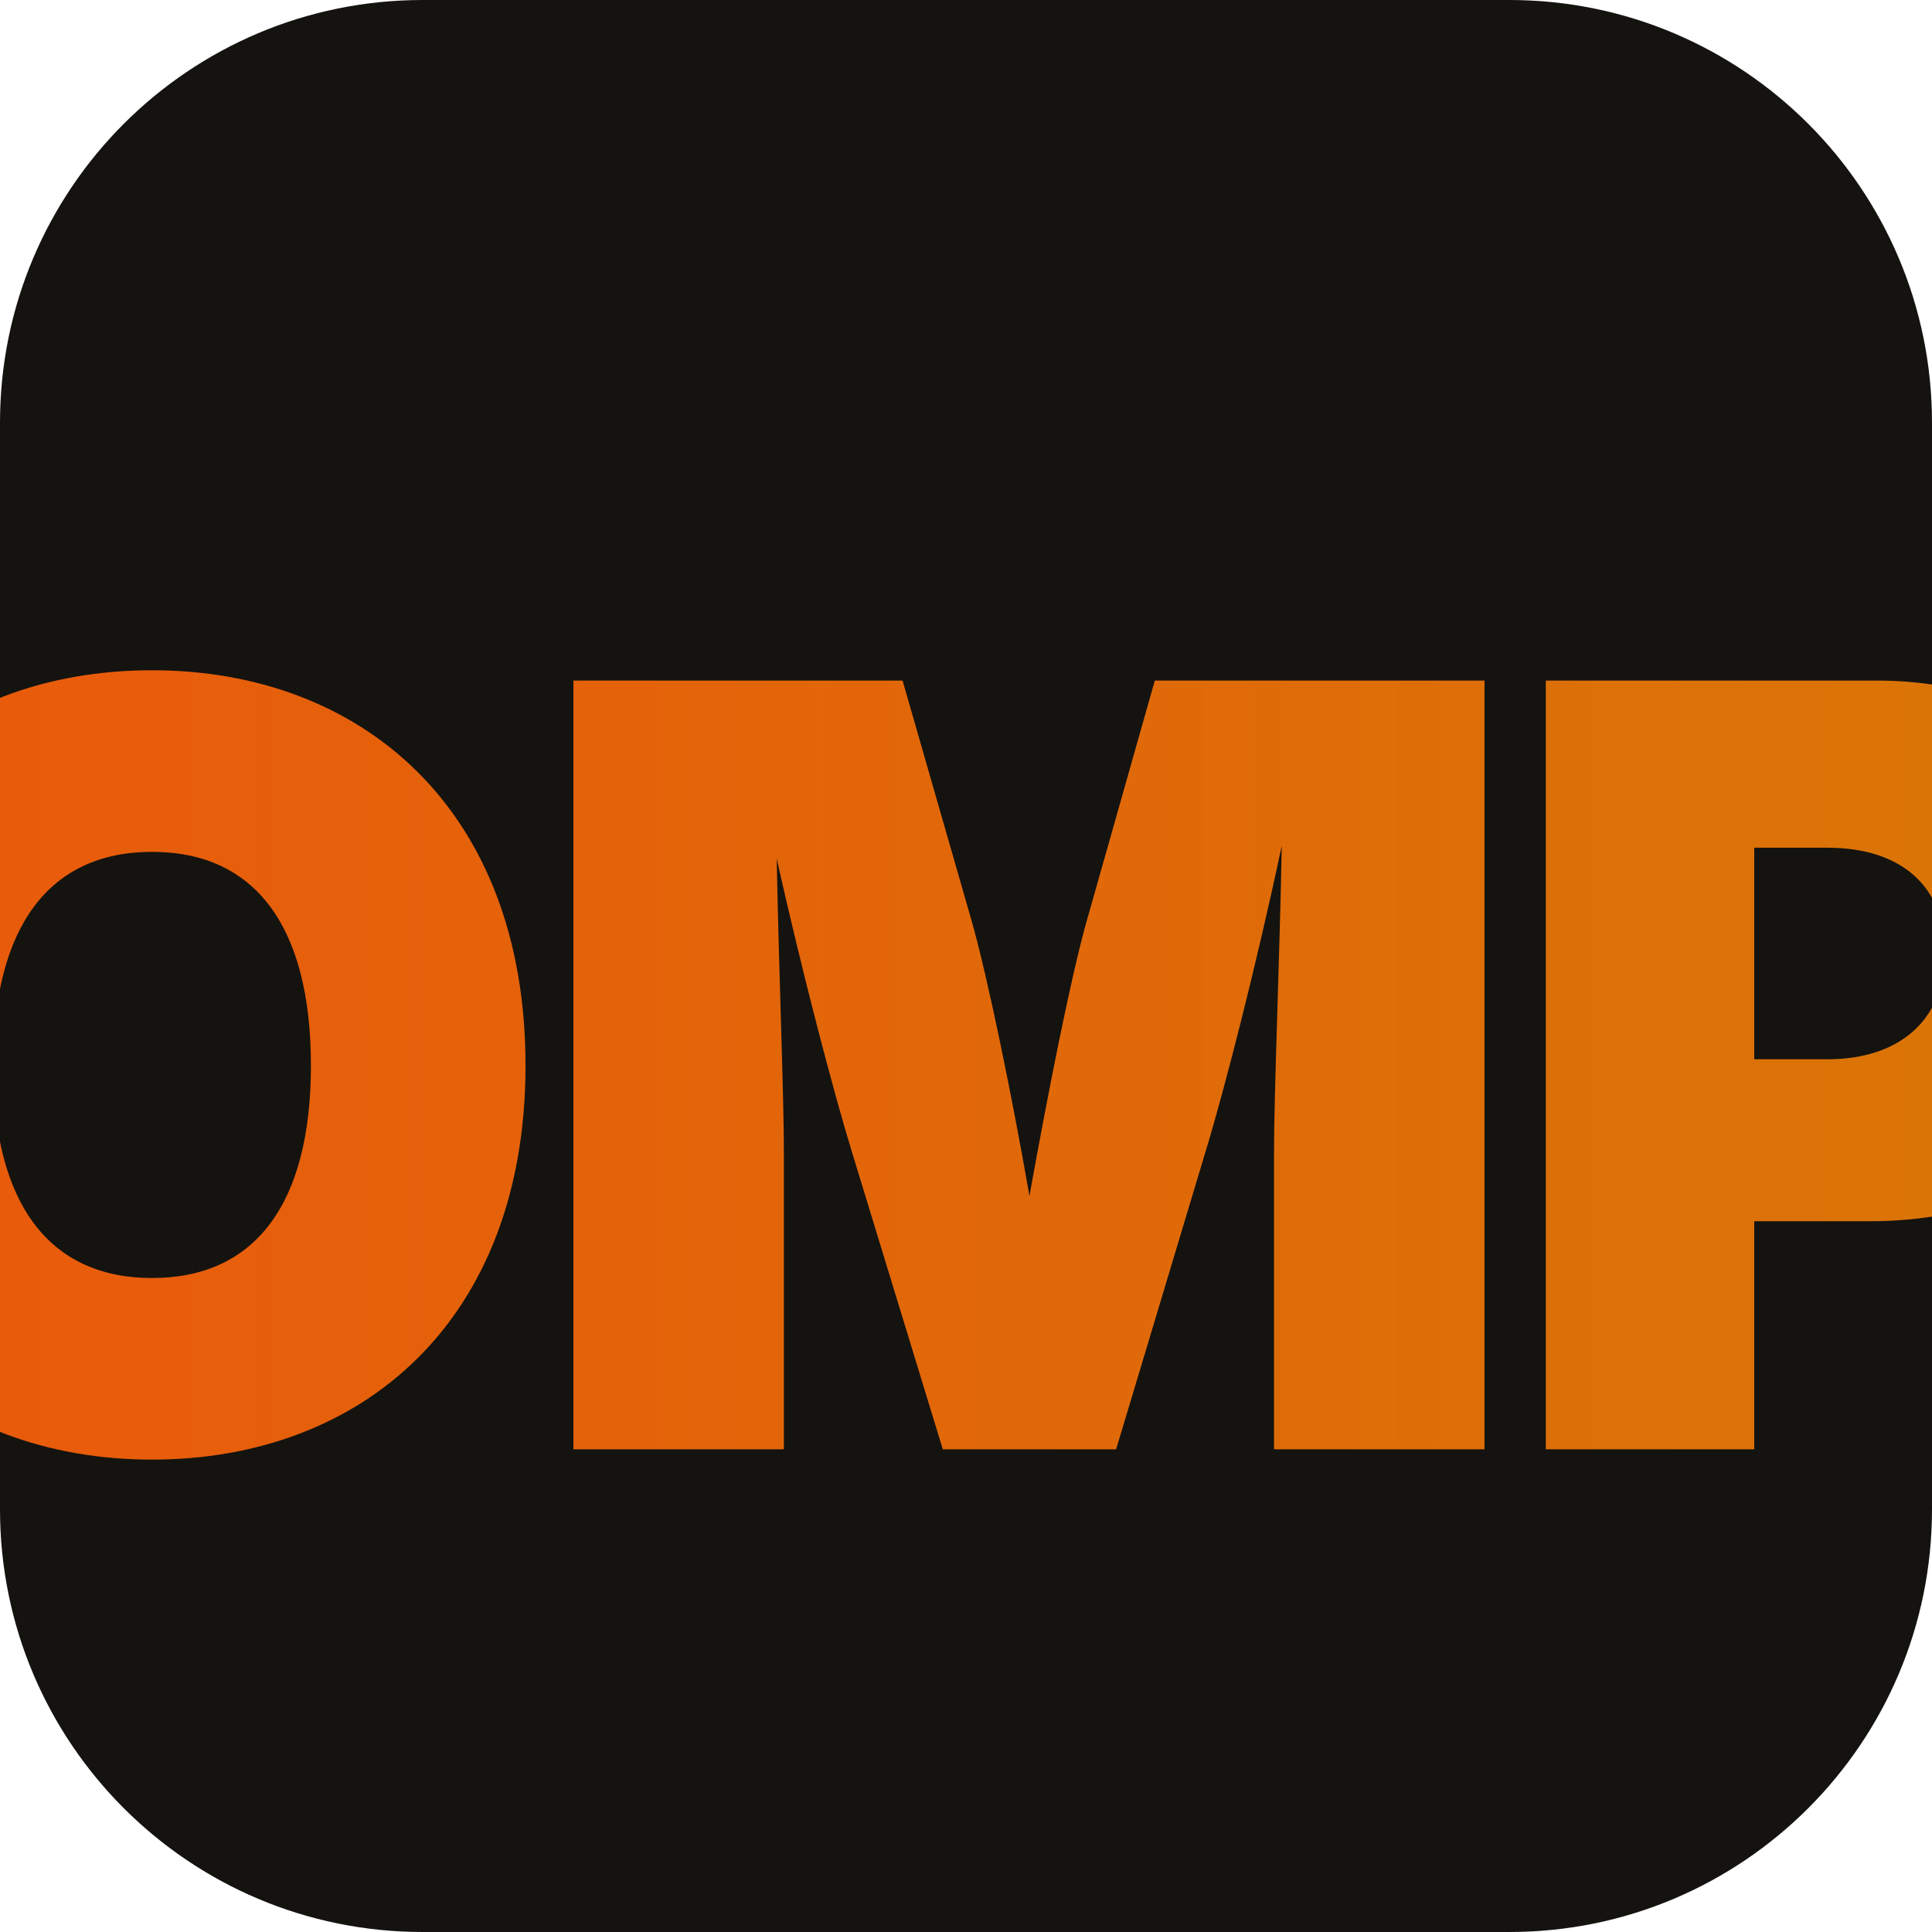
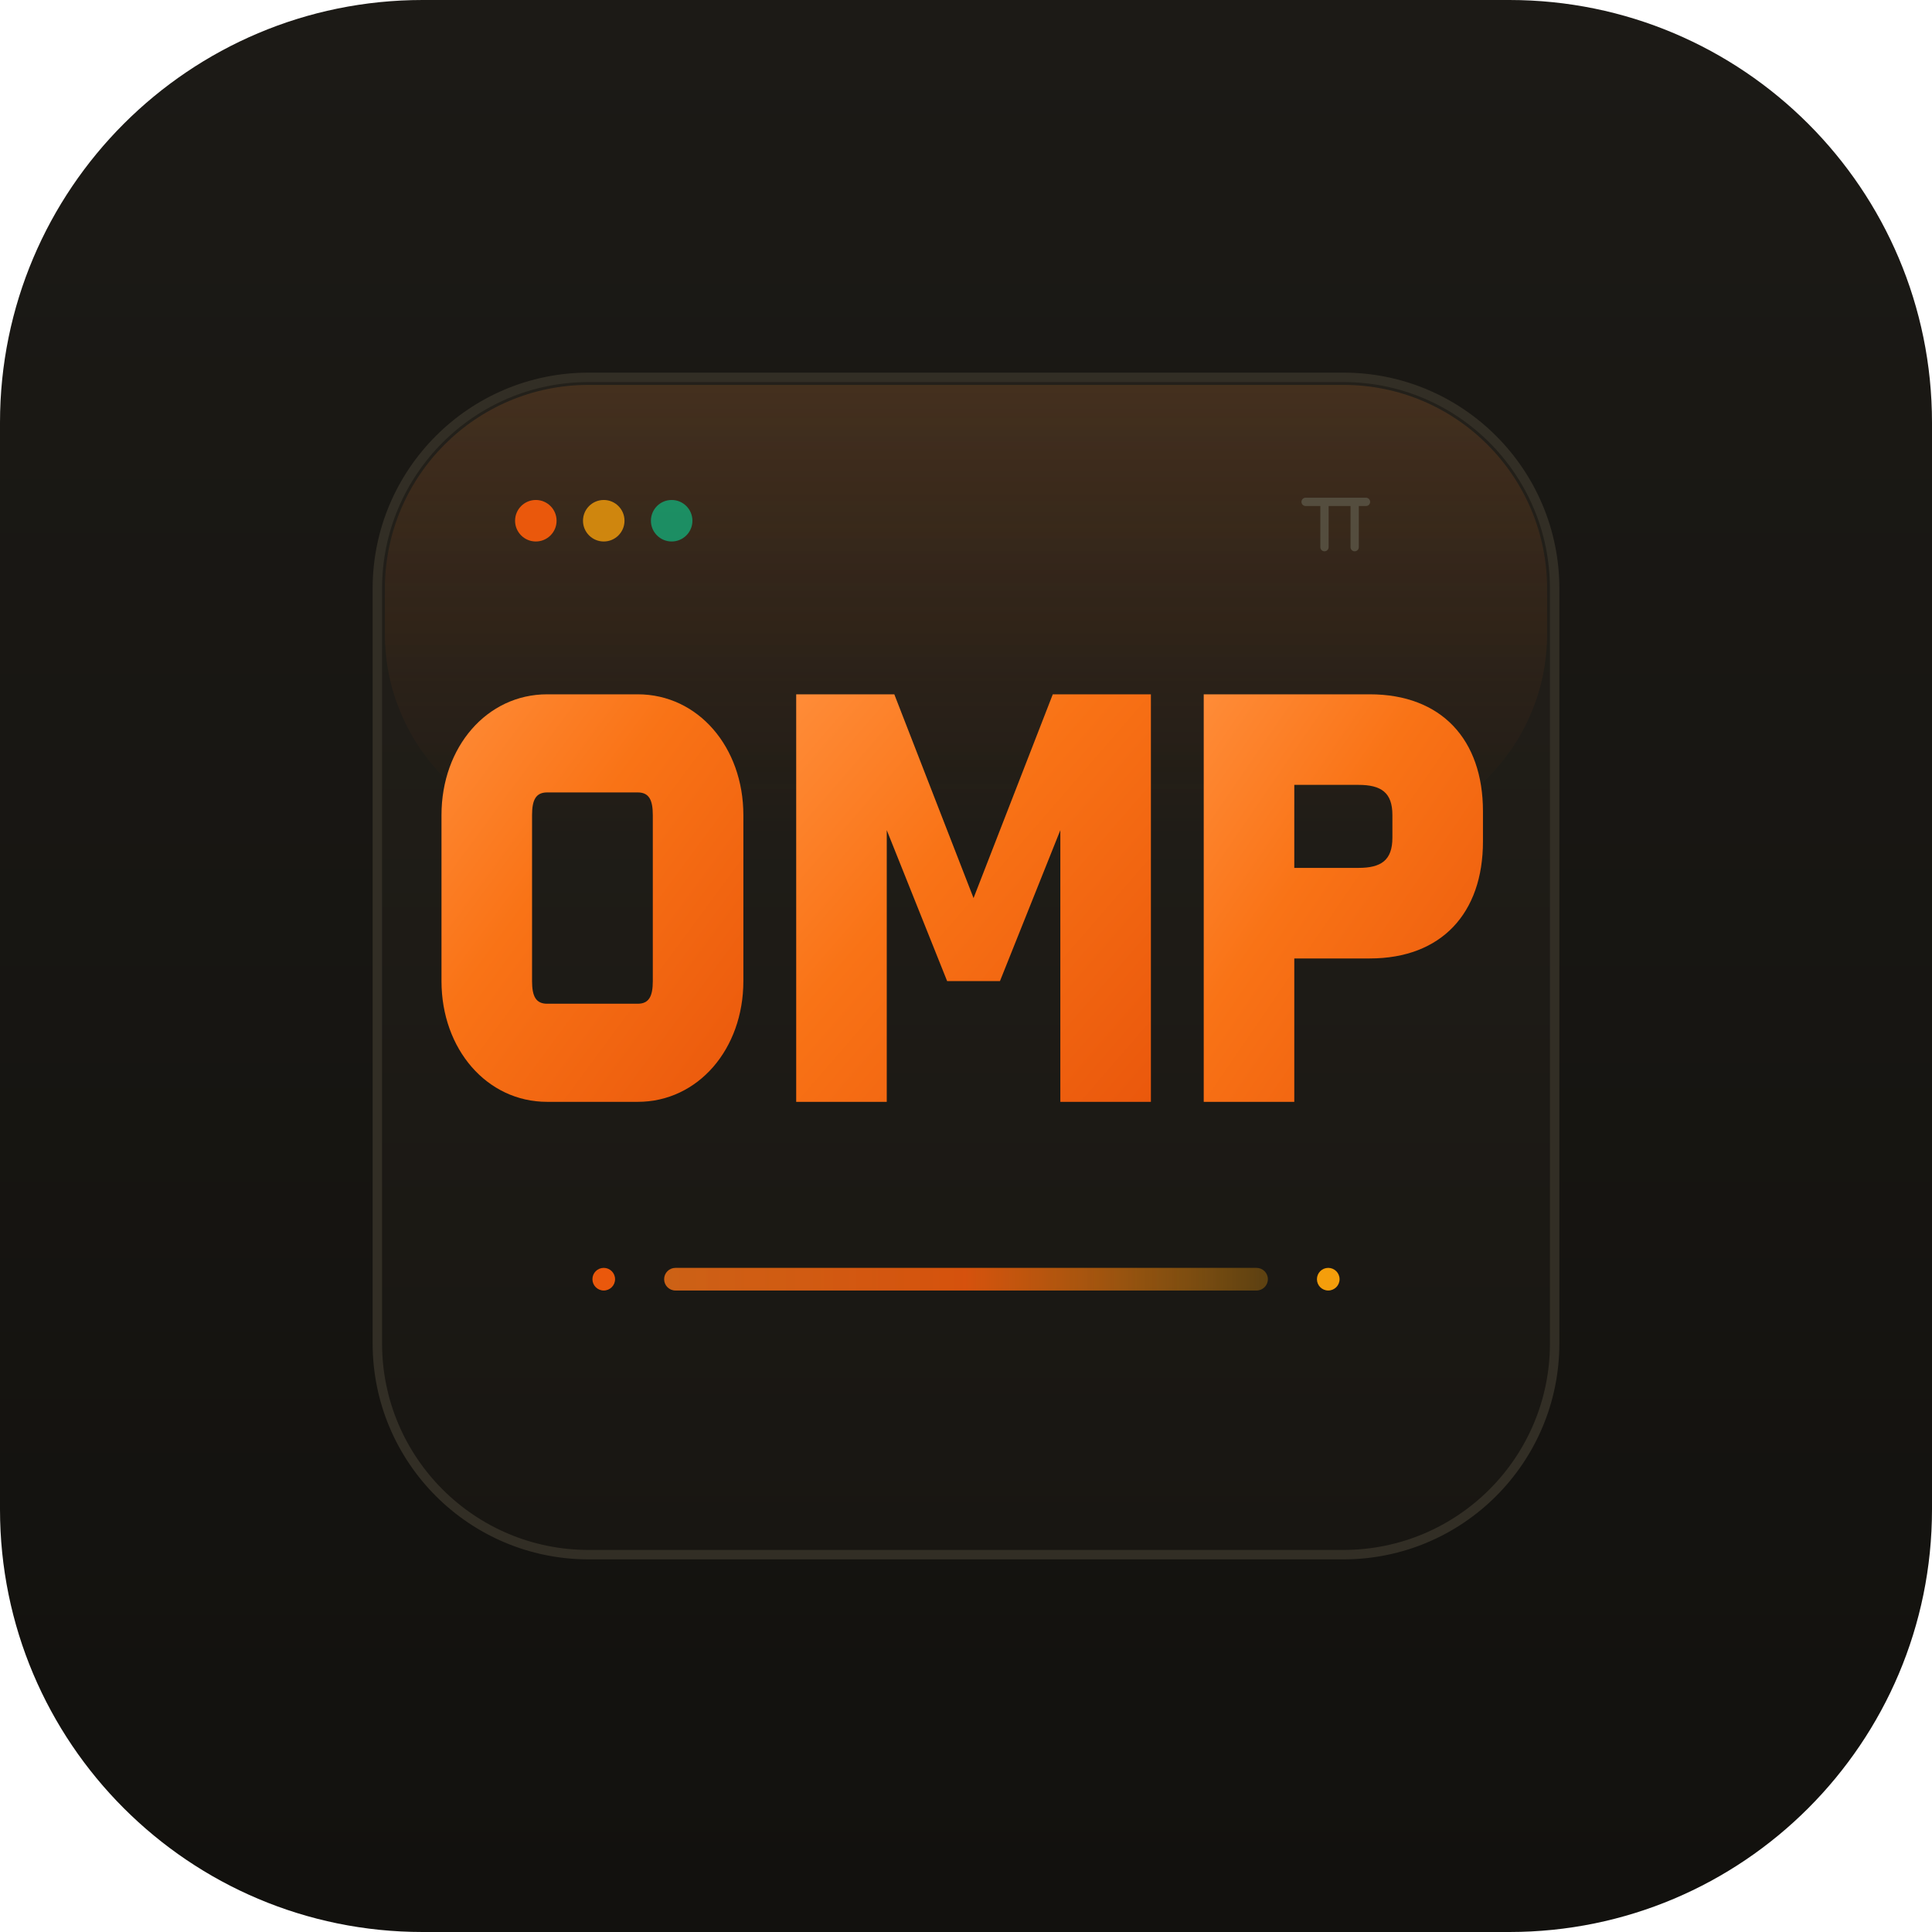
- <svg xmlns="http://www.w3.org/2000/svg" viewBox="0 0 512 512">
-   <rect width="512" height="512" rx="112" fill="#141310" />
+ <svg xmlns="http://www.w3.org/2000/svg" viewBox="0 0 512 512" width="512" height="512">
  <defs>
-     <linearGradient id="grad" x1="0%" y1="0%" x2="100%" y2="0%">
-       <stop offset="0%" stop-color="#ea580c" />
-       <stop offset="100%" stop-color="#d97706" />
+     <linearGradient id="ompGrad" x1="0%" y1="0%" x2="100%" y2="100%">
+       <stop offset="0%" stop-color="#ff8c38" />
+       <stop offset="40%" stop-color="#f97316" />
+       <stop offset="100%" stop-color="#ea580c" />
+     </linearGradient>
+     <linearGradient id="glowGrad" x1="0%" y1="0%" x2="0%" y2="100%">
+       <stop offset="0%" stop-color="#ff8c38" stop-opacity="0.15" />
+       <stop offset="100%" stop-color="#ea580c" stop-opacity="0" />
+     </linearGradient>
+     <linearGradient id="bgGrad" x1="0%" y1="0%" x2="0%" y2="100%">
+       <stop offset="0%" stop-color="#1c1a16" />
+       <stop offset="100%" stop-color="#12110e" />
+     </linearGradient>
+     <linearGradient id="cardGrad" x1="0%" y1="0%" x2="0%" y2="100%">
+       <stop offset="0%" stop-color="#23201a" />
+       <stop offset="100%" stop-color="#181612" />
+     </linearGradient>
+     <linearGradient id="lineGrad" x1="0%" y1="0%" x2="100%" y2="0%">
+       <stop offset="0%" stop-color="#f97316" stop-opacity="0.8" />
+       <stop offset="50%" stop-color="#ea580c" stop-opacity="0.9" />
+       <stop offset="100%" stop-color="#f59e0b" stop-opacity="0.3" />
    </linearGradient>
  </defs>
-   <text x="50%" y="54%" font-family="system-ui, -apple-system, sans-serif" font-size="280" font-weight="900" fill="url(#grad)" text-anchor="middle" dominant-baseline="middle" letter-spacing="-10">
-     OMP
-   </text>
+   <rect width="512" height="512" rx="112" fill="url(#bgGrad)" />
+   <rect x="100" y="100" width="312" height="312" rx="56" fill="url(#cardGrad)" stroke="#322e25" stroke-width="2.5" />
+   <rect x="102" y="102" width="308" height="120" rx="54" fill="url(#glowGrad)" />
+   <circle cx="142" cy="138" r="5.5" fill="#ea580c" />
+   <circle cx="160" cy="138" r="5.5" fill="#f59e0b" opacity="0.8" />
+   <circle cx="178" cy="138" r="5.5" fill="#10b981" opacity="0.7" />
+   <path d="M 346 133 L 362 133 M 351 133 L 351 145 M 359 133 L 359 145" stroke="#544d3e" stroke-width="2.2" stroke-linecap="round" />
+   <g transform="translate(117, 184)" fill="url(#ompGrad)">
+     <path d="M 28 0 C 12 0, 0 14, 0 32 L 0 76 C 0 94, 12 108, 28 108 L 52 108 C 68 108, 80 94, 80 76 L 80 32 C 80 14, 68 0, 52 0 Z M 28 26 L 52 26 C 55 26, 56 28, 56 32 L 56 76 C 56 80, 55 82, 52 82 L 28 82 C 25 82, 24 80, 24 76 L 24 32 C 24 28, 25 26, 28 26 Z" fill-rule="evenodd" />
+     <path d="M 94 0 L 120 0 L 141 54 L 162 0 L 188 0 L 188 108 L 164 108 L 164 36 L 148 76 L 134 76 L 118 36 L 118 108 L 94 108 Z" />
+     <path d="M 202 0 L 246 0 C 265 0, 276 12, 276 31 L 276 39 C 276 58, 265 70, 246 70 L 226 70 L 226 108 L 202 108 Z M 226 24 L 243 24 C 249 24, 252 26, 252 32 L 252 38 C 252 44, 249 46, 243 46 L 226 46 Z" fill-rule="evenodd" />
+   </g>
+   <rect x="176" y="336" width="160" height="6" rx="3" fill="url(#lineGrad)" />
+   <circle cx="160" cy="339" r="3" fill="#ea580c" />
+   <circle cx="352" cy="339" r="3" fill="#f59e0b" />
</svg>
